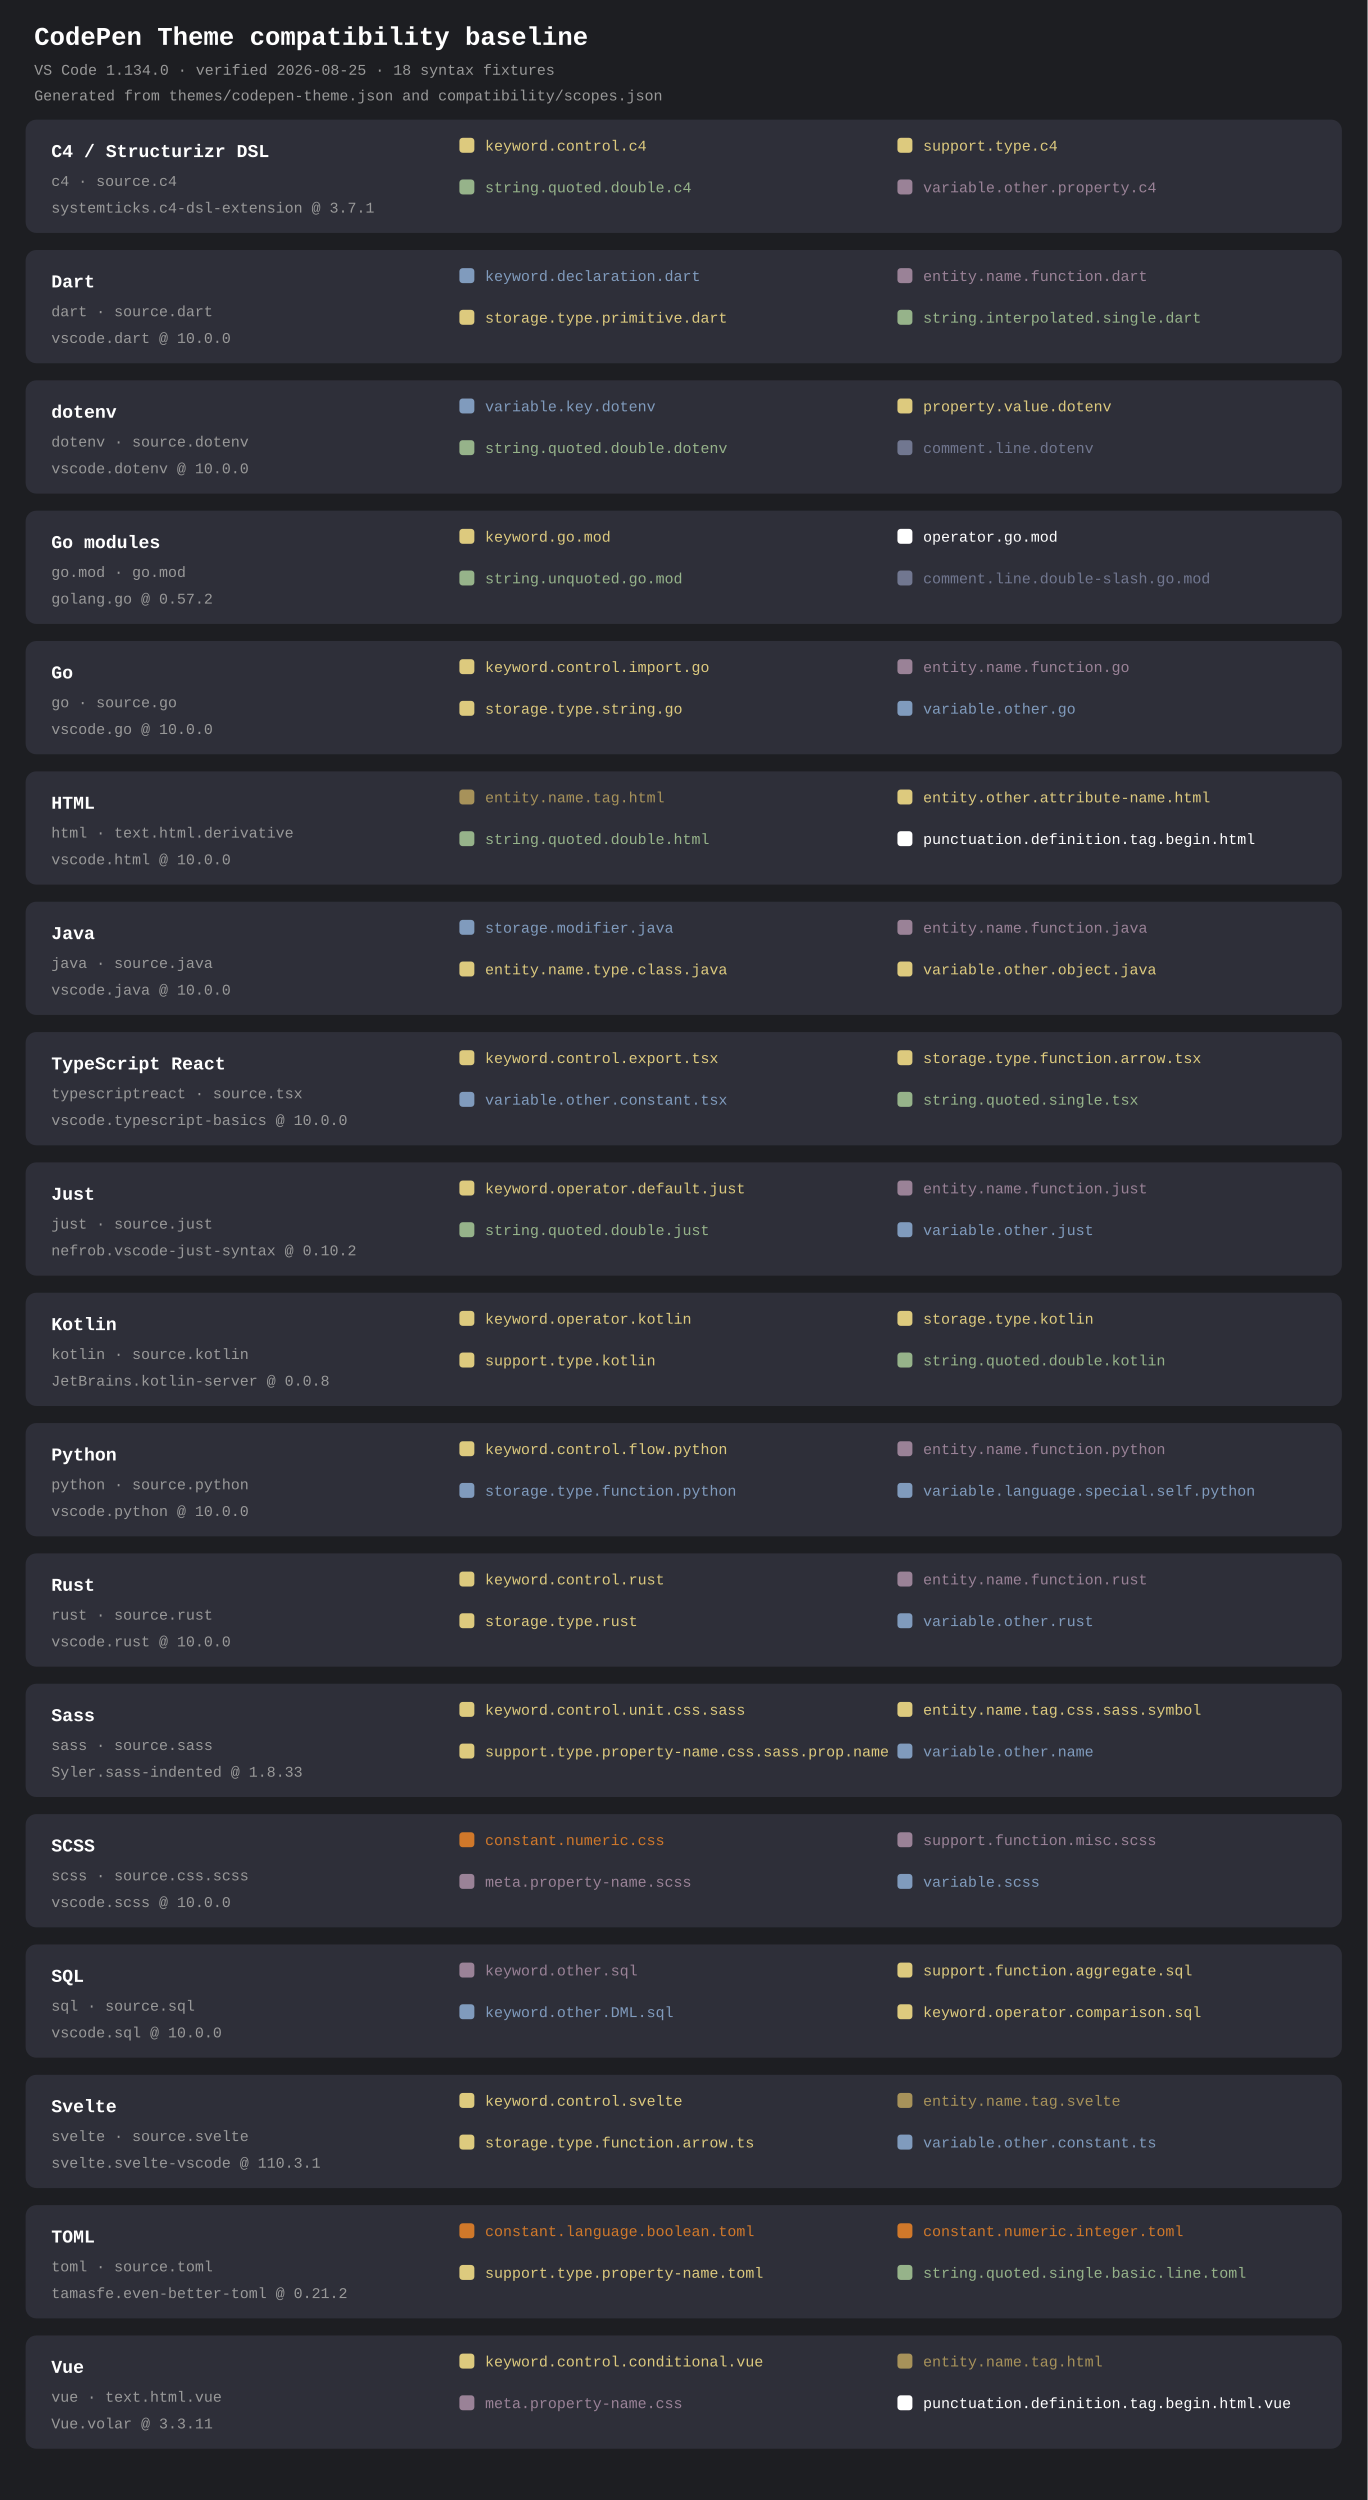
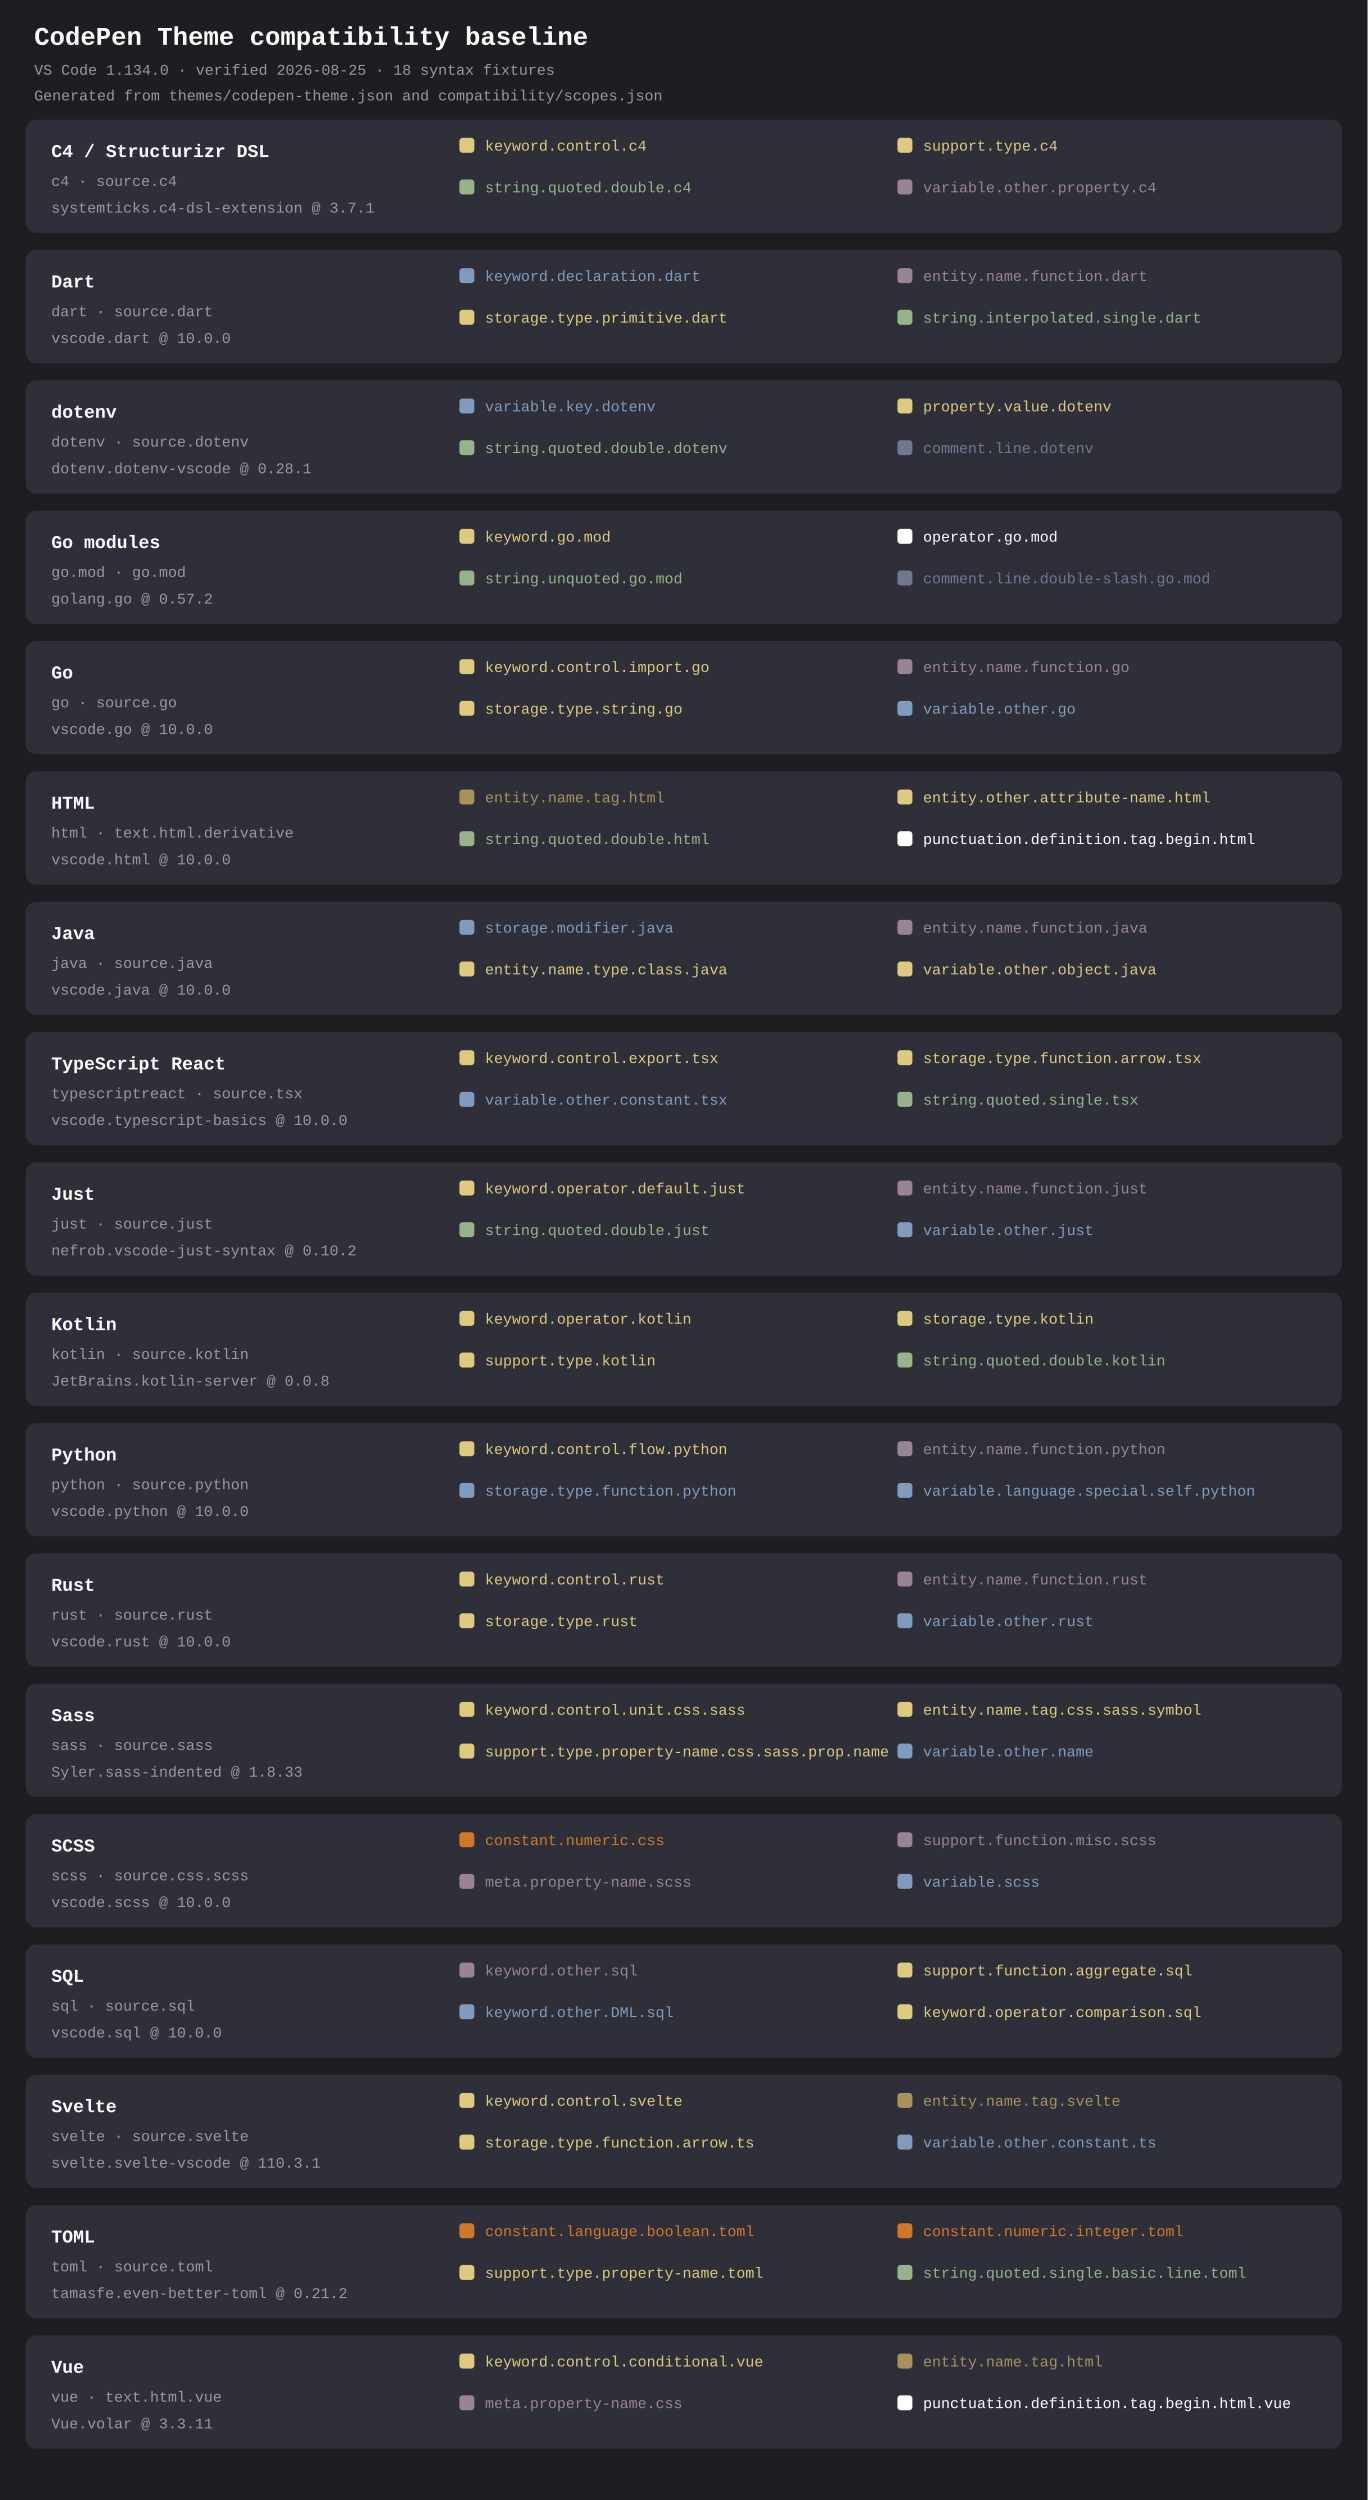
<svg xmlns="http://www.w3.org/2000/svg" width="1280" height="2340" viewBox="0 0 1280 2340">
  <style>text{font:14px SFMono-Regular,Consolas,Liberation Mono,monospace}.title{font-size:24px;font-weight:700}.language{font-size:17px;font-weight:700}</style>
  <rect width="100%" height="100%" fill="#1d1e22" />
  <text class="title" x="32" y="42" fill="#ffffff">CodePen Theme compatibility baseline</text>
  <text x="32" y="70" fill="#999999">VS Code 1.134.0 · verified 2026-08-25 · 18 syntax fixtures</text>
  <text x="32" y="94" fill="#999999">Generated from themes/codepen-theme.json and compatibility/scopes.json</text>
  <rect x="24" y="112" width="1232" height="106" rx="10" fill="#2e2f39" />
  <text class="language" x="48" y="147" fill="#ffffff">C4 / Structurizr DSL</text>
  <text x="48" y="174" fill="#999999">c4 · source.c4</text>
  <text x="48" y="199" fill="#999999">systemticks.c4-dsl-extension @ 3.7.1</text>
  <rect x="430" y="129" width="14" height="14" rx="3" fill="#ddca7e" />
  <text x="454" y="141" fill="#ddca7e">keyword.control.c4</text>
  <rect x="840" y="129" width="14" height="14" rx="3" fill="#ddca7e" />
  <text x="864" y="141" fill="#ddca7e">support.type.c4</text>
  <rect x="430" y="168" width="14" height="14" rx="3" fill="#96b38a" />
  <text x="454" y="180" fill="#96b38a">string.quoted.double.c4</text>
  <rect x="840" y="168" width="14" height="14" rx="3" fill="#9a8297" />
  <text x="864" y="180" fill="#9a8297">variable.other.property.c4</text>
  <rect x="24" y="234" width="1232" height="106" rx="10" fill="#2e2f39" />
  <text class="language" x="48" y="269" fill="#ffffff">Dart</text>
  <text x="48" y="296" fill="#999999">dart · source.dart</text>
  <text x="48" y="321" fill="#999999">vscode.dart @ 10.0.0</text>
  <rect x="430" y="251" width="14" height="14" rx="3" fill="#809bbd" />
  <text x="454" y="263" fill="#809bbd" font-style="italic">keyword.declaration.dart</text>
  <rect x="840" y="251" width="14" height="14" rx="3" fill="#9a8297" />
  <text x="864" y="263" fill="#9a8297">entity.name.function.dart</text>
  <rect x="430" y="290" width="14" height="14" rx="3" fill="#ddca7e" />
  <text x="454" y="302" fill="#ddca7e" font-style="italic">storage.type.primitive.dart</text>
  <rect x="840" y="290" width="14" height="14" rx="3" fill="#96b38a" />
  <text x="864" y="302" fill="#96b38a">string.interpolated.single.dart</text>
  <rect x="24" y="356" width="1232" height="106" rx="10" fill="#2e2f39" />
  <text class="language" x="48" y="391" fill="#ffffff">dotenv</text>
  <text x="48" y="418" fill="#999999">dotenv · source.dotenv</text>
-   <text x="48" y="443" fill="#999999">vscode.dotenv @ 10.0.0</text>
+   <text x="48" y="443" fill="#999999">dotenv.dotenv-vscode @ 0.28.1</text>
  <rect x="430" y="373" width="14" height="14" rx="3" fill="#809bbd" />
  <text x="454" y="385" fill="#809bbd">variable.key.dotenv</text>
  <rect x="840" y="373" width="14" height="14" rx="3" fill="#ddca7e" />
  <text x="864" y="385" fill="#ddca7e">property.value.dotenv</text>
  <rect x="430" y="412" width="14" height="14" rx="3" fill="#96b38a" />
  <text x="454" y="424" fill="#96b38a">string.quoted.double.dotenv</text>
  <rect x="840" y="412" width="14" height="14" rx="3" fill="#717790" />
  <text x="864" y="424" fill="#717790" font-style="italic">comment.line.dotenv</text>
  <rect x="24" y="478" width="1232" height="106" rx="10" fill="#2e2f39" />
  <text class="language" x="48" y="513" fill="#ffffff">Go modules</text>
  <text x="48" y="540" fill="#999999">go.mod · go.mod</text>
  <text x="48" y="565" fill="#999999">golang.go @ 0.57.2</text>
  <rect x="430" y="495" width="14" height="14" rx="3" fill="#ddca7e" />
  <text x="454" y="507" fill="#ddca7e">keyword.go.mod</text>
  <rect x="840" y="495" width="14" height="14" rx="3" fill="#ffffff" />
  <text x="864" y="507" fill="#ffffff">operator.go.mod</text>
  <rect x="430" y="534" width="14" height="14" rx="3" fill="#96b38a" />
  <text x="454" y="546" fill="#96b38a">string.unquoted.go.mod</text>
  <rect x="840" y="534" width="14" height="14" rx="3" fill="#717790" />
  <text x="864" y="546" fill="#717790" font-style="italic">comment.line.double-slash.go.mod</text>
  <rect x="24" y="600" width="1232" height="106" rx="10" fill="#2e2f39" />
  <text class="language" x="48" y="635" fill="#ffffff">Go</text>
  <text x="48" y="662" fill="#999999">go · source.go</text>
  <text x="48" y="687" fill="#999999">vscode.go @ 10.0.0</text>
  <rect x="430" y="617" width="14" height="14" rx="3" fill="#ddca7e" />
  <text x="454" y="629" fill="#ddca7e" font-style="italic">keyword.control.import.go</text>
  <rect x="840" y="617" width="14" height="14" rx="3" fill="#9a8297" />
  <text x="864" y="629" fill="#9a8297">entity.name.function.go</text>
  <rect x="430" y="656" width="14" height="14" rx="3" fill="#ddca7e" />
  <text x="454" y="668" fill="#ddca7e" font-style="italic">storage.type.string.go</text>
  <rect x="840" y="656" width="14" height="14" rx="3" fill="#809bbd" />
  <text x="864" y="668" fill="#809bbd">variable.other.go</text>
  <rect x="24" y="722" width="1232" height="106" rx="10" fill="#2e2f39" />
  <text class="language" x="48" y="757" fill="#ffffff">HTML</text>
  <text x="48" y="784" fill="#999999">html · text.html.derivative</text>
  <text x="48" y="809" fill="#999999">vscode.html @ 10.0.0</text>
  <rect x="430" y="739" width="14" height="14" rx="3" fill="#a7925a" />
  <text x="454" y="751" fill="#a7925a">entity.name.tag.html</text>
  <rect x="840" y="739" width="14" height="14" rx="3" fill="#ddca7e" />
  <text x="864" y="751" fill="#ddca7e">entity.other.attribute-name.html</text>
  <rect x="430" y="778" width="14" height="14" rx="3" fill="#96b38a" />
  <text x="454" y="790" fill="#96b38a">string.quoted.double.html</text>
  <rect x="840" y="778" width="14" height="14" rx="3" fill="#ffffff" />
  <text x="864" y="790" fill="#ffffff">punctuation.definition.tag.begin.html</text>
  <rect x="24" y="844" width="1232" height="106" rx="10" fill="#2e2f39" />
  <text class="language" x="48" y="879" fill="#ffffff">Java</text>
  <text x="48" y="906" fill="#999999">java · source.java</text>
  <text x="48" y="931" fill="#999999">vscode.java @ 10.0.0</text>
  <rect x="430" y="861" width="14" height="14" rx="3" fill="#809bbd" />
  <text x="454" y="873" fill="#809bbd" font-style="italic">storage.modifier.java</text>
  <rect x="840" y="861" width="14" height="14" rx="3" fill="#9a8297" />
  <text x="864" y="873" fill="#9a8297">entity.name.function.java</text>
  <rect x="430" y="900" width="14" height="14" rx="3" fill="#ddca7e" />
  <text x="454" y="912" fill="#ddca7e">entity.name.type.class.java</text>
  <rect x="840" y="900" width="14" height="14" rx="3" fill="#ddca7e" />
  <text x="864" y="912" fill="#ddca7e">variable.other.object.java</text>
  <rect x="24" y="966" width="1232" height="106" rx="10" fill="#2e2f39" />
  <text class="language" x="48" y="1001" fill="#ffffff">TypeScript React</text>
  <text x="48" y="1028" fill="#999999">typescriptreact · source.tsx</text>
  <text x="48" y="1053" fill="#999999">vscode.typescript-basics @ 10.0.0</text>
  <rect x="430" y="983" width="14" height="14" rx="3" fill="#ddca7e" />
  <text x="454" y="995" fill="#ddca7e" font-style="italic">keyword.control.export.tsx</text>
  <rect x="840" y="983" width="14" height="14" rx="3" fill="#ddca7e" />
  <text x="864" y="995" fill="#ddca7e" font-style="italic">storage.type.function.arrow.tsx</text>
  <rect x="430" y="1022" width="14" height="14" rx="3" fill="#809bbd" />
  <text x="454" y="1034" fill="#809bbd">variable.other.constant.tsx</text>
  <rect x="840" y="1022" width="14" height="14" rx="3" fill="#96b38a" />
  <text x="864" y="1034" fill="#96b38a">string.quoted.single.tsx</text>
  <rect x="24" y="1088" width="1232" height="106" rx="10" fill="#2e2f39" />
  <text class="language" x="48" y="1123" fill="#ffffff">Just</text>
  <text x="48" y="1150" fill="#999999">just · source.just</text>
  <text x="48" y="1175" fill="#999999">nefrob.vscode-just-syntax @ 0.10.2</text>
  <rect x="430" y="1105" width="14" height="14" rx="3" fill="#ddca7e" />
  <text x="454" y="1117" fill="#ddca7e">keyword.operator.default.just</text>
  <rect x="840" y="1105" width="14" height="14" rx="3" fill="#9a8297" />
  <text x="864" y="1117" fill="#9a8297">entity.name.function.just</text>
  <rect x="430" y="1144" width="14" height="14" rx="3" fill="#96b38a" />
  <text x="454" y="1156" fill="#96b38a">string.quoted.double.just</text>
  <rect x="840" y="1144" width="14" height="14" rx="3" fill="#809bbd" />
  <text x="864" y="1156" fill="#809bbd">variable.other.just</text>
  <rect x="24" y="1210" width="1232" height="106" rx="10" fill="#2e2f39" />
  <text class="language" x="48" y="1245" fill="#ffffff">Kotlin</text>
  <text x="48" y="1272" fill="#999999">kotlin · source.kotlin</text>
  <text x="48" y="1297" fill="#999999">JetBrains.kotlin-server @ 0.0.8</text>
  <rect x="430" y="1227" width="14" height="14" rx="3" fill="#ddca7e" />
  <text x="454" y="1239" fill="#ddca7e">keyword.operator.kotlin</text>
  <rect x="840" y="1227" width="14" height="14" rx="3" fill="#ddca7e" />
  <text x="864" y="1239" fill="#ddca7e" font-style="italic">storage.type.kotlin</text>
  <rect x="430" y="1266" width="14" height="14" rx="3" fill="#ddca7e" />
  <text x="454" y="1278" fill="#ddca7e">support.type.kotlin</text>
  <rect x="840" y="1266" width="14" height="14" rx="3" fill="#96b38a" />
  <text x="864" y="1278" fill="#96b38a">string.quoted.double.kotlin</text>
  <rect x="24" y="1332" width="1232" height="106" rx="10" fill="#2e2f39" />
  <text class="language" x="48" y="1367" fill="#ffffff">Python</text>
  <text x="48" y="1394" fill="#999999">python · source.python</text>
  <text x="48" y="1419" fill="#999999">vscode.python @ 10.0.0</text>
  <rect x="430" y="1349" width="14" height="14" rx="3" fill="#ddca7e" />
  <text x="454" y="1361" fill="#ddca7e" font-style="italic">keyword.control.flow.python</text>
  <rect x="840" y="1349" width="14" height="14" rx="3" fill="#9a8297" />
  <text x="864" y="1361" fill="#9a8297">entity.name.function.python</text>
  <rect x="430" y="1388" width="14" height="14" rx="3" fill="#809bbd" />
  <text x="454" y="1400" fill="#809bbd" font-style="italic">storage.type.function.python</text>
  <rect x="840" y="1388" width="14" height="14" rx="3" fill="#809bbd" />
  <text x="864" y="1400" fill="#809bbd" font-style="italic">variable.language.special.self.python</text>
  <rect x="24" y="1454" width="1232" height="106" rx="10" fill="#2e2f39" />
  <text class="language" x="48" y="1489" fill="#ffffff">Rust</text>
  <text x="48" y="1516" fill="#999999">rust · source.rust</text>
  <text x="48" y="1541" fill="#999999">vscode.rust @ 10.0.0</text>
  <rect x="430" y="1471" width="14" height="14" rx="3" fill="#ddca7e" />
  <text x="454" y="1483" fill="#ddca7e" font-style="italic">keyword.control.rust</text>
  <rect x="840" y="1471" width="14" height="14" rx="3" fill="#9a8297" />
  <text x="864" y="1483" fill="#9a8297">entity.name.function.rust</text>
  <rect x="430" y="1510" width="14" height="14" rx="3" fill="#ddca7e" />
  <text x="454" y="1522" fill="#ddca7e" font-style="italic">storage.type.rust</text>
  <rect x="840" y="1510" width="14" height="14" rx="3" fill="#809bbd" />
  <text x="864" y="1522" fill="#809bbd">variable.other.rust</text>
  <rect x="24" y="1576" width="1232" height="106" rx="10" fill="#2e2f39" />
  <text class="language" x="48" y="1611" fill="#ffffff">Sass</text>
  <text x="48" y="1638" fill="#999999">sass · source.sass</text>
  <text x="48" y="1663" fill="#999999">Syler.sass-indented @ 1.8.33</text>
  <rect x="430" y="1593" width="14" height="14" rx="3" fill="#ddca7e" />
  <text x="454" y="1605" fill="#ddca7e">keyword.control.unit.css.sass</text>
  <rect x="840" y="1593" width="14" height="14" rx="3" fill="#ddca7e" />
  <text x="864" y="1605" fill="#ddca7e">entity.name.tag.css.sass.symbol</text>
  <rect x="430" y="1632" width="14" height="14" rx="3" fill="#ddca7e" />
  <text x="454" y="1644" fill="#ddca7e">support.type.property-name.css.sass.prop.name</text>
  <rect x="840" y="1632" width="14" height="14" rx="3" fill="#809bbd" />
  <text x="864" y="1644" fill="#809bbd">variable.other.name</text>
  <rect x="24" y="1698" width="1232" height="106" rx="10" fill="#2e2f39" />
  <text class="language" x="48" y="1733" fill="#ffffff">SCSS</text>
  <text x="48" y="1760" fill="#999999">scss · source.css.scss</text>
  <text x="48" y="1785" fill="#999999">vscode.scss @ 10.0.0</text>
  <rect x="430" y="1715" width="14" height="14" rx="3" fill="#d0782a" />
  <text x="454" y="1727" fill="#d0782a">constant.numeric.css</text>
  <rect x="840" y="1715" width="14" height="14" rx="3" fill="#9a8297" />
  <text x="864" y="1727" fill="#9a8297">support.function.misc.scss</text>
  <rect x="430" y="1754" width="14" height="14" rx="3" fill="#9a8297" />
  <text x="454" y="1766" fill="#9a8297">meta.property-name.scss</text>
  <rect x="840" y="1754" width="14" height="14" rx="3" fill="#809bbd" />
  <text x="864" y="1766" fill="#809bbd">variable.scss</text>
  <rect x="24" y="1820" width="1232" height="106" rx="10" fill="#2e2f39" />
  <text class="language" x="48" y="1855" fill="#ffffff">SQL</text>
  <text x="48" y="1882" fill="#999999">sql · source.sql</text>
  <text x="48" y="1907" fill="#999999">vscode.sql @ 10.0.0</text>
  <rect x="430" y="1837" width="14" height="14" rx="3" fill="#9a8297" />
  <text x="454" y="1849" fill="#9a8297">keyword.other.sql</text>
  <rect x="840" y="1837" width="14" height="14" rx="3" fill="#ddca7e" />
  <text x="864" y="1849" fill="#ddca7e">support.function.aggregate.sql</text>
  <rect x="430" y="1876" width="14" height="14" rx="3" fill="#809bbd" />
  <text x="454" y="1888" fill="#809bbd">keyword.other.DML.sql</text>
  <rect x="840" y="1876" width="14" height="14" rx="3" fill="#ddca7e" />
  <text x="864" y="1888" fill="#ddca7e">keyword.operator.comparison.sql</text>
  <rect x="24" y="1942" width="1232" height="106" rx="10" fill="#2e2f39" />
  <text class="language" x="48" y="1977" fill="#ffffff">Svelte</text>
  <text x="48" y="2004" fill="#999999">svelte · source.svelte</text>
  <text x="48" y="2029" fill="#999999">svelte.svelte-vscode @ 110.3.1</text>
  <rect x="430" y="1959" width="14" height="14" rx="3" fill="#ddca7e" />
  <text x="454" y="1971" fill="#ddca7e">keyword.control.svelte</text>
  <rect x="840" y="1959" width="14" height="14" rx="3" fill="#a7925a" />
  <text x="864" y="1971" fill="#a7925a">entity.name.tag.svelte</text>
  <rect x="430" y="1998" width="14" height="14" rx="3" fill="#ddca7e" />
  <text x="454" y="2010" fill="#ddca7e" font-style="italic">storage.type.function.arrow.ts</text>
  <rect x="840" y="1998" width="14" height="14" rx="3" fill="#809bbd" />
  <text x="864" y="2010" fill="#809bbd">variable.other.constant.ts</text>
  <rect x="24" y="2064" width="1232" height="106" rx="10" fill="#2e2f39" />
  <text class="language" x="48" y="2099" fill="#ffffff">TOML</text>
  <text x="48" y="2126" fill="#999999">toml · source.toml</text>
  <text x="48" y="2151" fill="#999999">tamasfe.even-better-toml @ 0.21.2</text>
  <rect x="430" y="2081" width="14" height="14" rx="3" fill="#d0782a" />
  <text x="454" y="2093" fill="#d0782a">constant.language.boolean.toml</text>
  <rect x="840" y="2081" width="14" height="14" rx="3" fill="#d0782a" />
  <text x="864" y="2093" fill="#d0782a">constant.numeric.integer.toml</text>
  <rect x="430" y="2120" width="14" height="14" rx="3" fill="#ddca7e" />
  <text x="454" y="2132" fill="#ddca7e">support.type.property-name.toml</text>
  <rect x="840" y="2120" width="14" height="14" rx="3" fill="#96b38a" />
  <text x="864" y="2132" fill="#96b38a">string.quoted.single.basic.line.toml</text>
  <rect x="24" y="2186" width="1232" height="106" rx="10" fill="#2e2f39" />
  <text class="language" x="48" y="2221" fill="#ffffff">Vue</text>
  <text x="48" y="2248" fill="#999999">vue · text.html.vue</text>
  <text x="48" y="2273" fill="#999999">Vue.volar @ 3.3.11</text>
  <rect x="430" y="2203" width="14" height="14" rx="3" fill="#ddca7e" />
  <text x="454" y="2215" fill="#ddca7e">keyword.control.conditional.vue</text>
  <rect x="840" y="2203" width="14" height="14" rx="3" fill="#a7925a" />
  <text x="864" y="2215" fill="#a7925a">entity.name.tag.html</text>
  <rect x="430" y="2242" width="14" height="14" rx="3" fill="#9a8297" />
  <text x="454" y="2254" fill="#9a8297">meta.property-name.css</text>
  <rect x="840" y="2242" width="14" height="14" rx="3" fill="#ffffff" />
  <text x="864" y="2254" fill="#ffffff">punctuation.definition.tag.begin.html.vue</text>
</svg>
